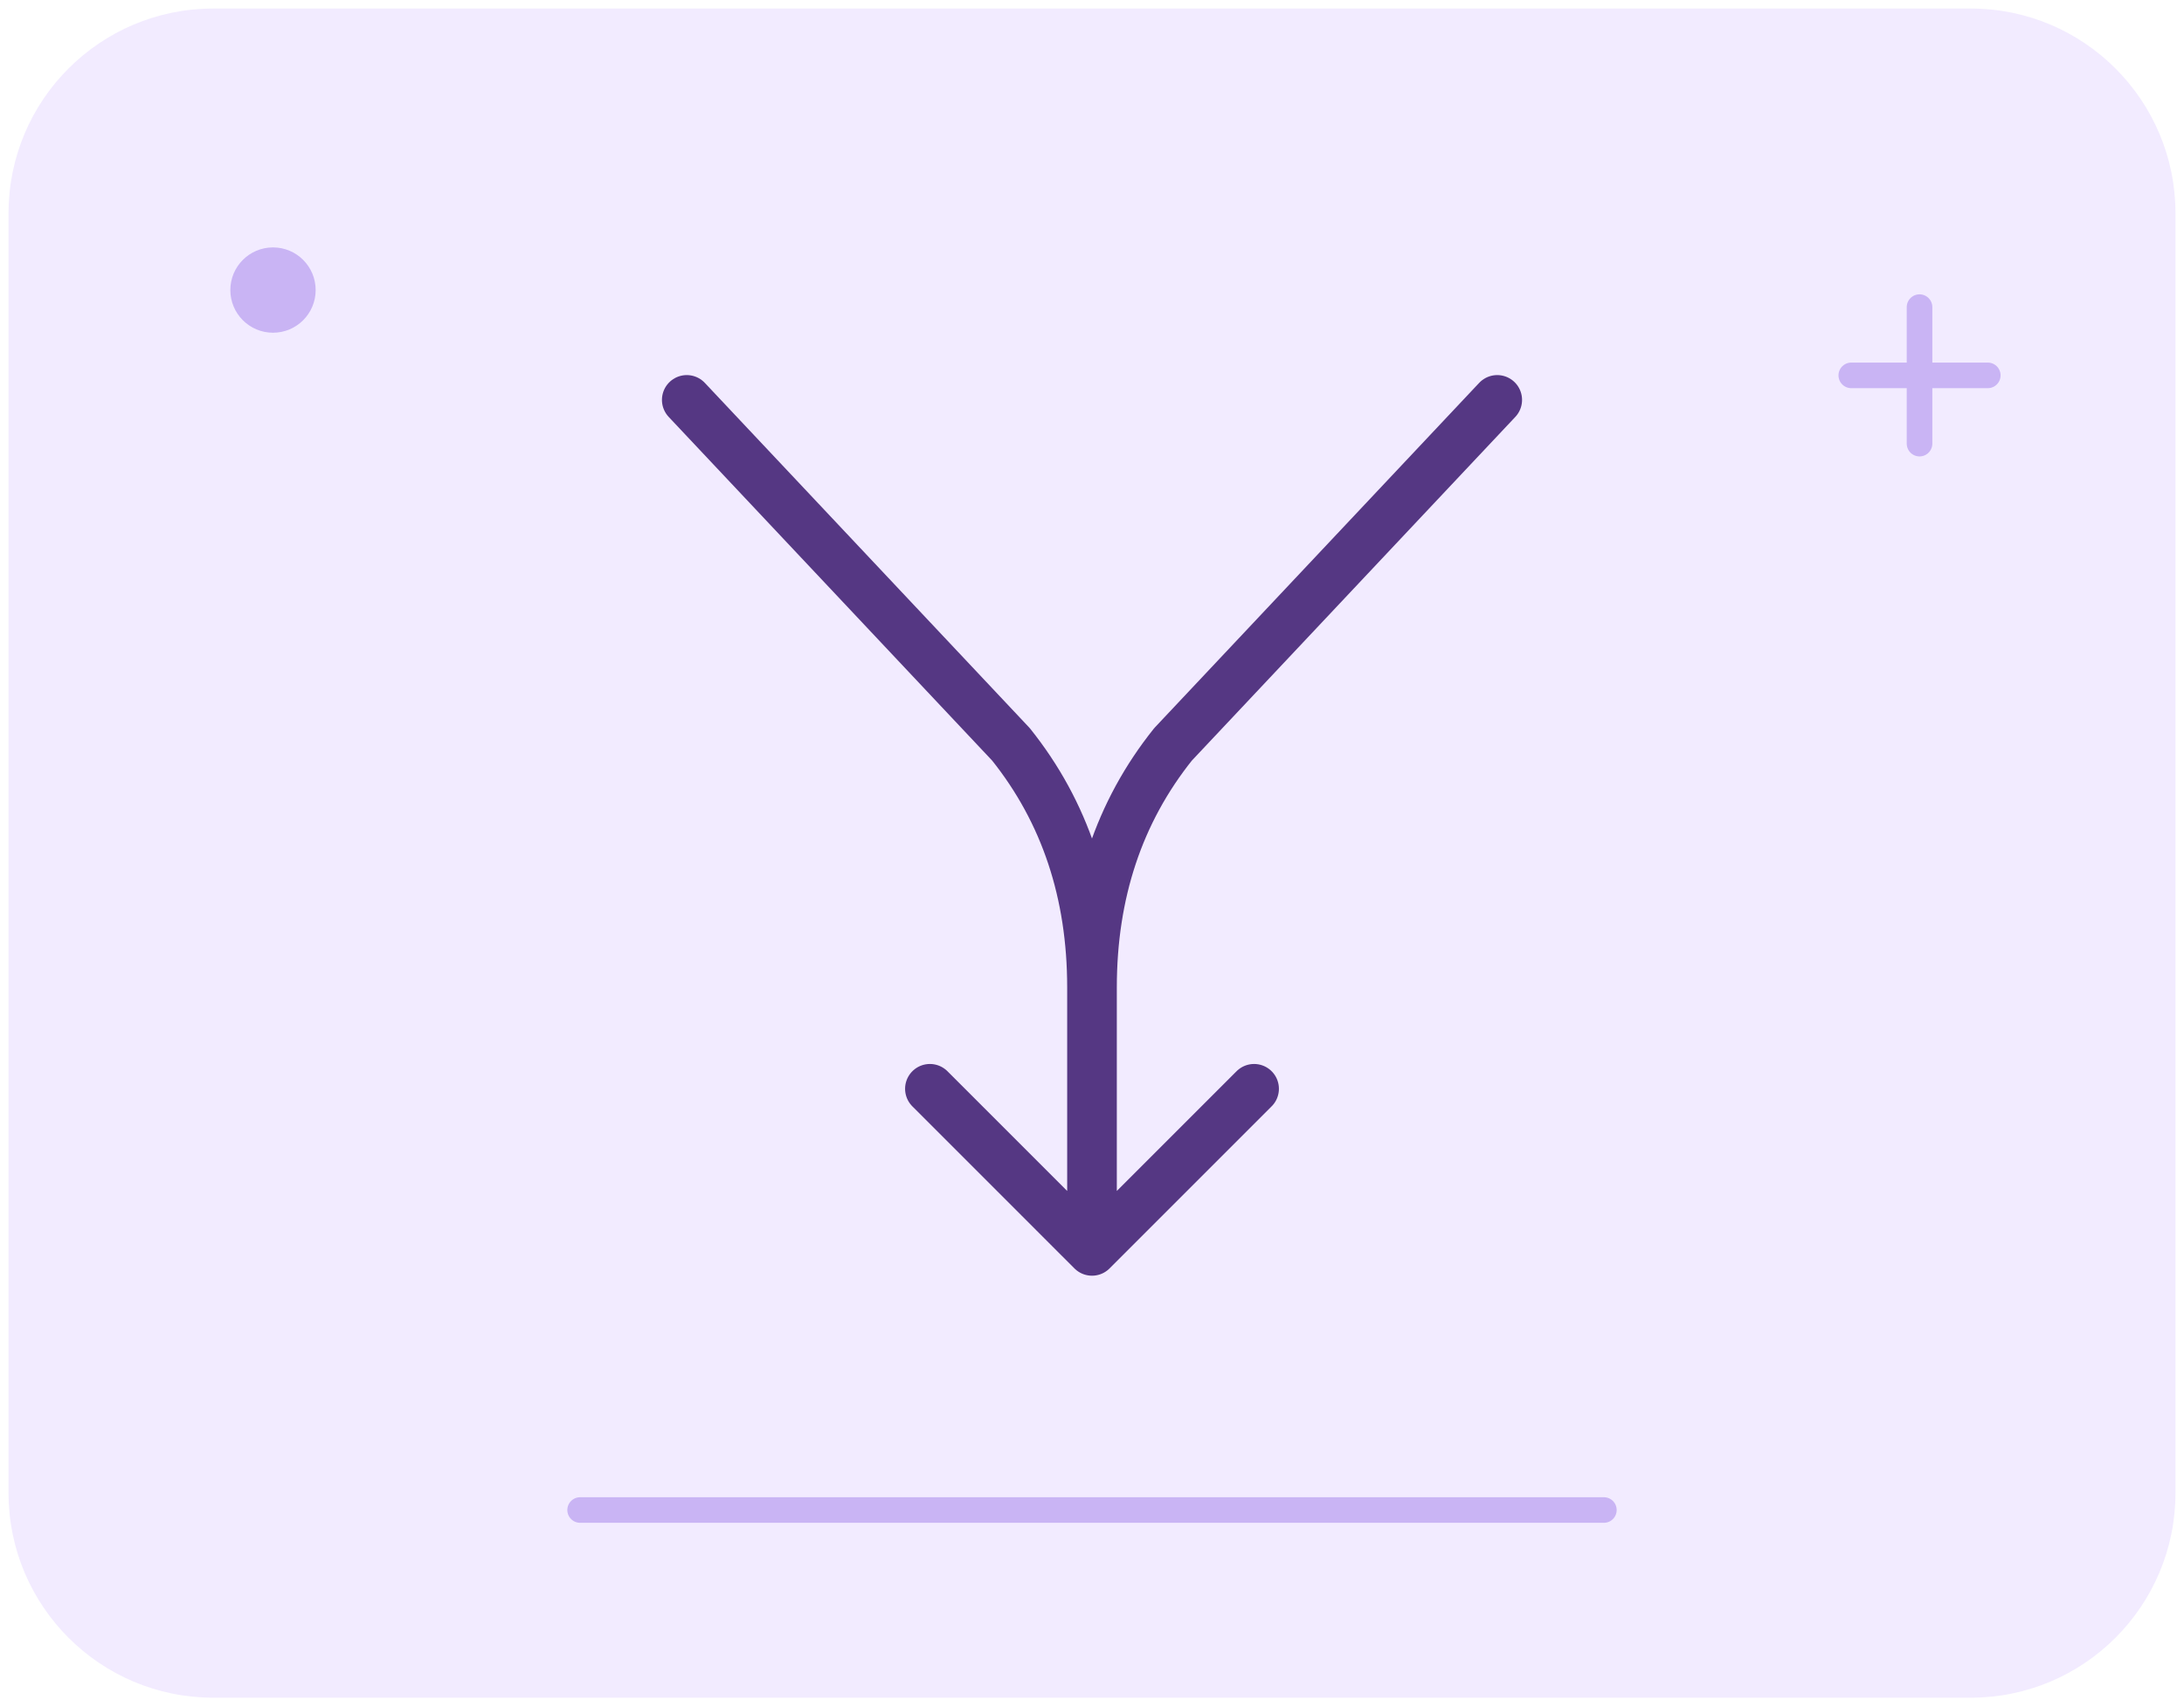
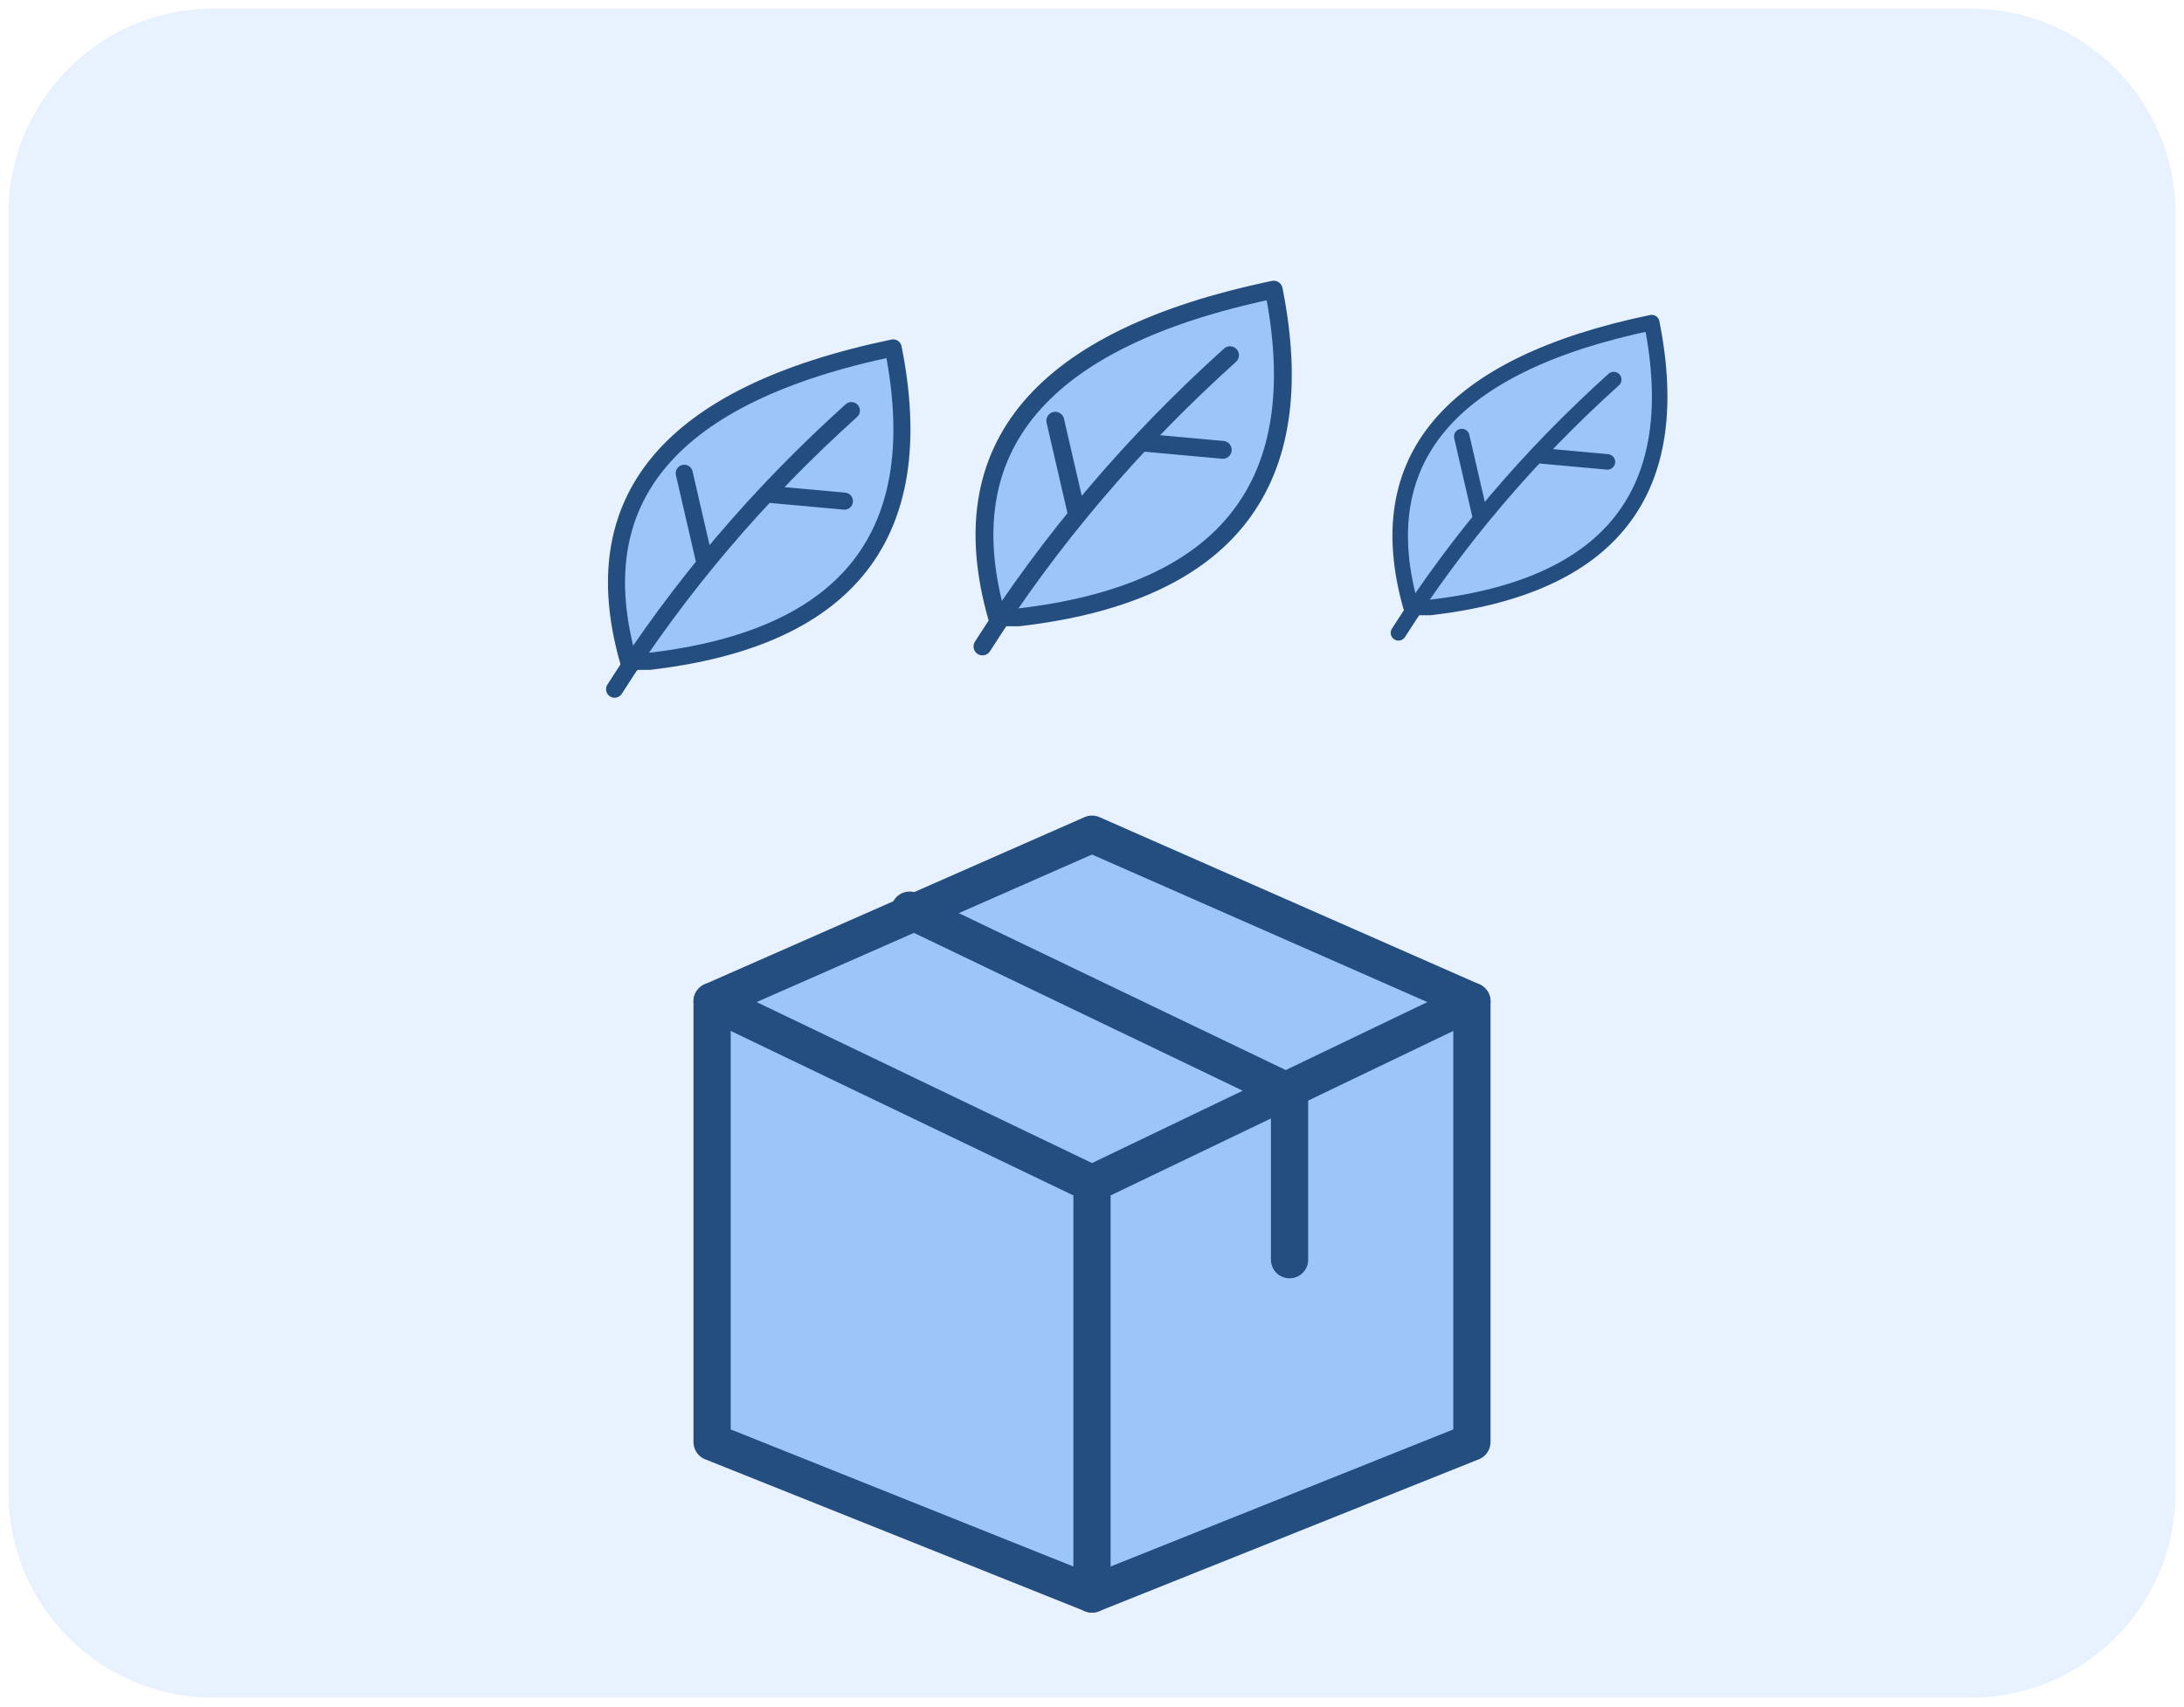
- <svg xmlns="http://www.w3.org/2000/svg" width="256" height="200" viewBox="0 0 256 200" font-family="system-ui,Noto Sans CJK SC,Microsoft YaHei,sans-serif" role="img">
-   <rect x="1" y="1" width="254" height="198" rx="24" fill="#f2ebff" />
-   <circle cx="32" cy="34" r="5" fill="#c9b4f4" />
-   <path d="M225 36v16m-8-8h16" stroke="#c9b4f4" stroke-width="3" stroke-linecap="round" />
-   <g transform="translate(52 16) scale(2.375)" stroke="#553783" stroke-width="2.45" stroke-linecap="round" stroke-linejoin="round" fill="none">
-     <path d="M12 13l16 17q4 5 4 12v12m20-41L36 30q-4 5-4 12m-8 5 8 8 8-8" fill="none" />
+ <svg xmlns="http://www.w3.org/2000/svg" width="256" height="200" viewBox="0 0 256 200" font-family="system-ui,sans-serif" role="img">
+   <rect x="1" y="1" width="254" height="198" rx="24" fill="#e8f2ff" />
+   <g transform="translate(52 20) scale(2.375)" stroke="#244d80" stroke-width="2.45" stroke-linecap="round" stroke-linejoin="round" fill="none">
+     <g transform="translate(5 6) scale(0.34375)">
+       <path d="M12 53Q2 18 50 8q8 40-35 45z" fill="#9dc5fa" />
+       <path d="M10 57Q24 35 44 17M23 39l-3-13m12 3 11 1" fill="none" />
+     </g>
+     <g transform="translate(23 3) scale(0.359375)">
+       <path d="M12 53Q2 18 50 8q8 40-35 45z" fill="#9dc5fa" />
+       <path d="M10 57Q24 35 44 17M23 39l-3-13m12 3 11 1" fill="none" />
+     </g>
+     <g transform="translate(44 5) scale(0.3125)">
+       <path d="M12 53Q2 18 50 8q8 40-35 45z" fill="#9dc5fa" />
+       <path d="M10 57Q24 35 44 17M23 39l-3-13m12 3 11 1" fill="none" />
+     </g>
+     <g transform="translate(8 26) scale(0.75)">
+       <path d="M7 20 32 9l25 11v29L32 59 7 49z" fill="#9dc5fa" />
+       <path d="M7 20l25 12 25-12M32 32v27M20 14l25 12v11" fill="none" />
+     </g>
  </g>
-   <path d="M68 177h120" stroke="#c9b4f4" stroke-width="3" stroke-linecap="round" />
</svg>
